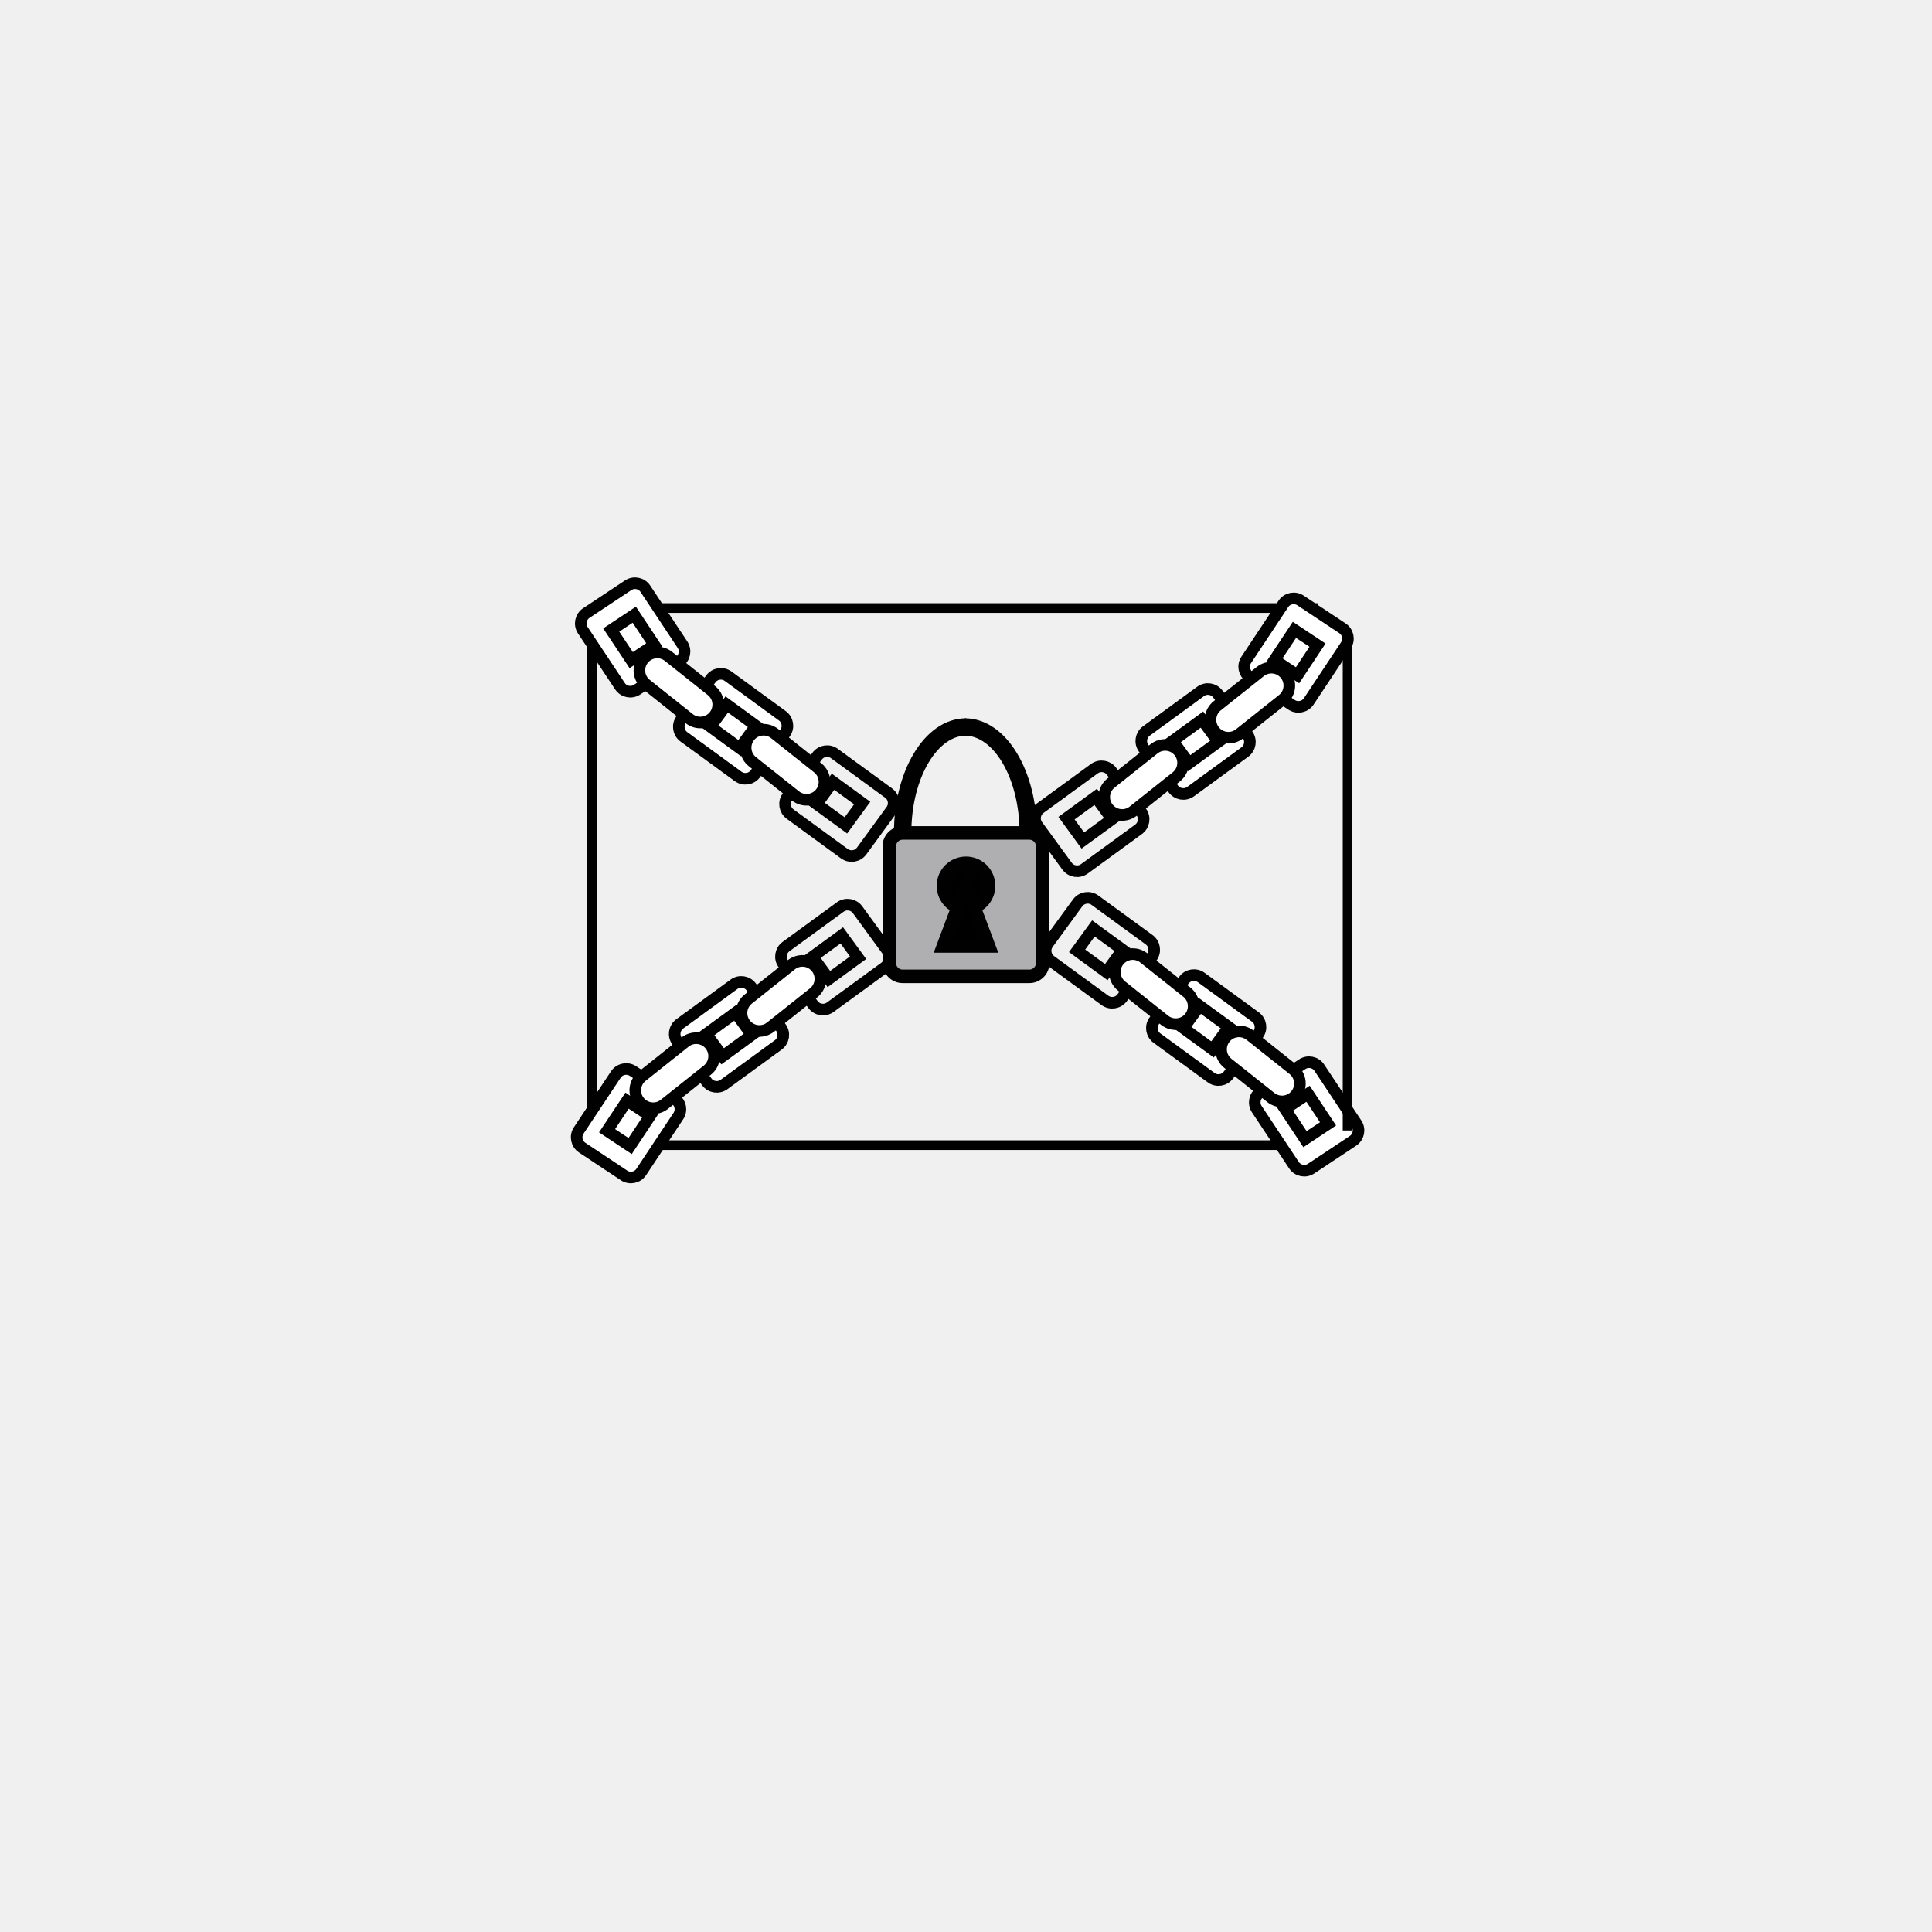
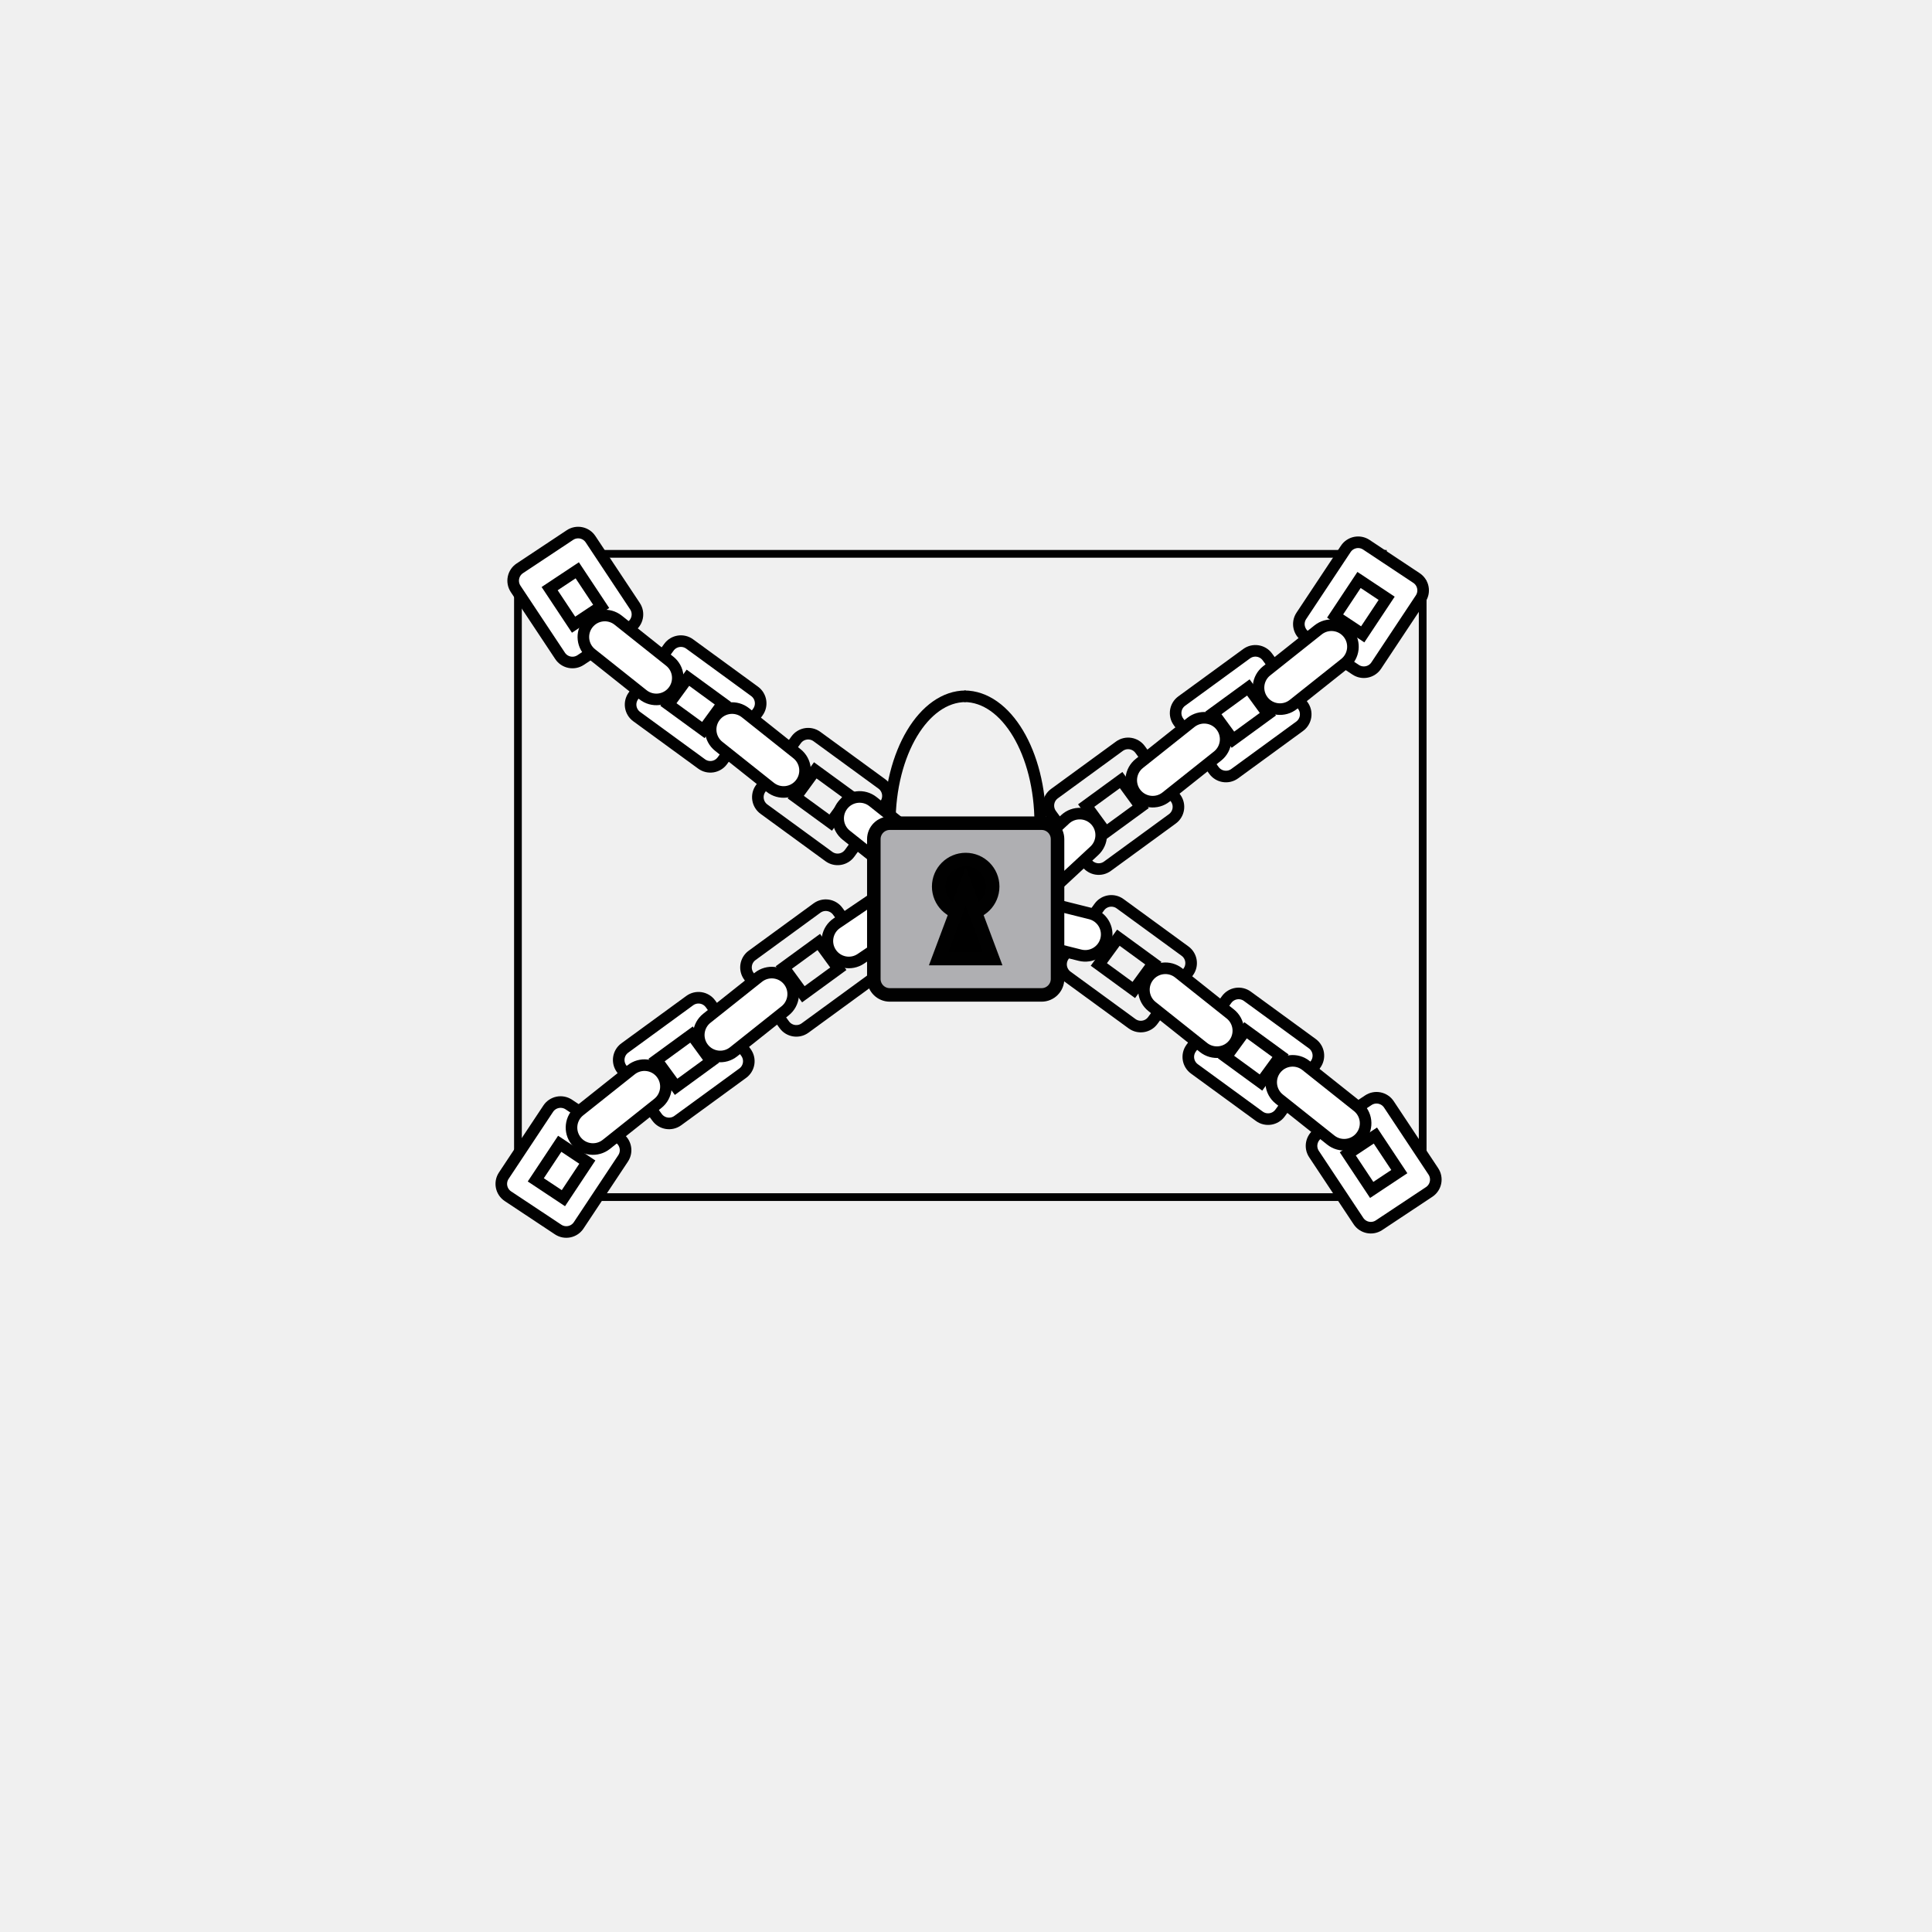
<svg xmlns="http://www.w3.org/2000/svg" version="1.1" id="Layer_2" x="0px" y="0px" width="1000px" height="1000px" viewBox="0 0 1000 1000" style="enable-background:new 0 0 1000 1000;" xml:space="preserve">
  <style type="text/css">

	.st0{fill:#FFFFFF;stroke:#010101;stroke-width:7;stroke-miterlimit:10;}
- 	.st1{fill:none;stroke:#010101;stroke-width:9;stroke-miterlimit:10;}
+ 	.st1{display:none;fill:none;stroke:#010101;stroke-width:5;stroke-miterlimit:10;}
	.st2{fill:#FFFFFF;stroke:#010101;stroke-width:6;stroke-miterlimit:10;}
	.st3{font-family:'MyriadPro-Regular';}
	.st4{display:none;enable-background:new    ;}
- 	.st5{fill:#FFFFFF;stroke:#010101;stroke-width:5;stroke-miterlimit:10;}
- 	.st6{fill:#AFAFB2;stroke:#010101;stroke-width:7;stroke-miterlimit:10;}
+ 	.st5{fill:#AFAFB2;stroke:#010101;stroke-width:7;stroke-miterlimit:10;}
+ 	.st6{fill:#FFFFFF;stroke:#010101;stroke-width:4;stroke-miterlimit:10;}
	.st7{font-size:72;}
	.st8{display:none;fill:#FFFFFF;stroke:#010101;stroke-width:5;stroke-miterlimit:10;}
	.st9{stroke:#010101;stroke-width:7;stroke-miterlimit:10;}
	.st10{fill:none;stroke:#010101;stroke-width:6;stroke-miterlimit:10;}

</style>
  <text transform="matrix(1 0 0 1 461.9832 703.8977)" class="st4 st3 st7">3X</text>
-   <line class="st5" x1="318.047" y1="592.726" x2="681.952" y2="592.726" />
-   <line class="st5" x1="318.047" y1="314.726" x2="681.952" y2="314.726" />
+   <line class="st6" x1="281.916" y1="619.621" x2="717.757" y2="619.621" />
+   <line class="st6" x1="281.916" y1="286.667" x2="717.757" y2="286.667" />
  <polyline class="st8" points="306.5,396.644 499.421,464.705 697.696,404.615 " />
-   <line class="st5" x1="306.5" y1="326.204" x2="306.5" y2="585.129" />
-   <path class="st6" d="M539.698,498.44c0,3.813-3.091,6.903-6.903,6.903h-65.59c-3.813,0-6.903-3.091-6.903-6.903v-60.411  c0-3.813,3.091-6.903,6.903-6.903h65.59c3.813,0,6.903,3.091,6.903,6.903V498.44z" />
-   <path class="st0" d="M467.205,431.125" />
-   <path class="st0" d="M412.309,871.357" />
-   <path class="st1" d="M467.205,431.125c0-30.313,14.668-54.841,32.795-54.841" />
-   <path class="st1" d="M532.216,431.125c0-30.313-14.668-54.841-32.795-54.841" />
-   <circle class="st9" cx="500" cy="458.511" r="11.668" />
-   <polygon class="st9" points="500,458.511 488.332,489.625 511.668,489.625 " />
-   <path class="st10" d="M561.259,449.73c-2.86,2.088-6.873,1.461-8.961-1.4l-15.335-21.016c-2.088-2.861-1.461-6.873,1.399-8.96  l28.061-20.477c2.86-2.087,6.873-1.461,8.96,1.4l15.336,21.015c2.088,2.861,1.461,6.873-1.4,8.961L561.259,449.73z" />
-   <rect x="556.66" y="414.426" transform="matrix(0.5894 0.8078 -0.8078 0.5894 573.8081 -281.4755)" class="st10" width="14.323" height="18.704" />
-   <path class="st2" d="M616.259,409.73c-2.86,2.088-6.873,1.461-8.961-1.4l-15.335-21.016c-2.088-2.861-1.461-6.873,1.399-8.96  l28.061-20.477c2.86-2.087,6.873-1.461,8.96,1.4l15.336,21.015c2.088,2.861,1.461,6.873-1.4,8.961L616.259,409.73z" />
-   <rect x="611.66" y="374.426" transform="matrix(0.5894 0.8078 -0.8078 0.5894 564.0762 -342.3269)" class="st10" width="14.323" height="18.704" />
-   <path class="st2" d="M586.591,419.818c-4.009,3.188-9.843,2.523-13.031-1.485l0,0c-3.188-4.008-2.522-9.843,1.486-13.031  l22.267-17.71c4.009-3.188,9.843-2.523,13.031,1.485l0,0c3.188,4.009,2.523,9.843-1.485,13.031L586.591,419.818z" />
-   <path class="st2" d="M677.421,363.013c-1.957,2.951-5.938,3.756-8.89,1.799l-21.677-14.384c-2.952-1.958-3.757-5.938-1.799-8.889  l19.205-28.945c1.958-2.951,5.938-3.756,8.889-1.798l21.679,14.383c2.951,1.958,3.756,5.938,1.798,8.89L677.421,363.013z" />
-   <rect x="663.652" y="328.434" transform="matrix(0.8332 0.5529 -0.5529 0.8332 298.6378 -314.5754)" class="st10" width="14.322" height="18.703" />
-   <path class="st2" d="M641.591,379.818c-4.009,3.188-9.843,2.523-13.031-1.485l0,0c-3.188-4.008-2.522-9.843,1.486-13.031  l22.267-17.71c4.009-3.188,9.843-2.523,13.031,1.485l0,0c3.188,4.009,2.523,9.843-1.485,13.031L641.591,379.818z" />
-   <path class="st10" d="M437.039,441.865c2.86,2.088,6.873,1.461,8.961-1.4l15.335-21.016c2.088-2.861,1.461-6.873-1.399-8.96  l-28.061-20.477c-2.86-2.087-6.873-1.461-8.96,1.4l-15.336,21.015c-2.088,2.861-1.461,6.873,1.4,8.961L437.039,441.865z" />
-   <rect x="427.315" y="406.561" transform="matrix(-0.5894 0.8078 -0.8078 -0.5894 1026.555 310.0991)" class="st10" width="14.323" height="18.704" />
-   <path class="st2" d="M382.039,401.865c2.86,2.088,6.873,1.461,8.961-1.4l15.335-21.016c2.088-2.861,1.461-6.873-1.399-8.96  l-28.061-20.477c-2.86-2.087-6.873-1.461-8.96,1.4l-15.336,21.015c-2.088,2.861-1.461,6.873,1.4,8.961L382.039,401.865z" />
-   <rect x="372.315" y="366.561" transform="matrix(-0.5894 0.8078 -0.8078 -0.5894 906.8226 290.9506)" class="st10" width="14.323" height="18.704" />
-   <path class="st2" d="M411.707,411.953c4.009,3.188,9.843,2.523,13.031-1.485l0,0c3.188-4.008,2.522-9.843-1.486-13.031  l-22.267-17.71c-4.009-3.188-9.843-2.523-13.031,1.485l0,0c-3.188,4.009-2.523,9.843,1.485,13.031L411.707,411.953z" />
-   <path class="st2" d="M320.877,355.148c1.957,2.951,5.938,3.756,8.89,1.799l21.677-14.384c2.952-1.958,3.757-5.938,1.799-8.889  l-19.205-28.945c-1.958-2.951-5.938-3.756-8.889-1.798l-21.679,14.383c-2.951,1.958-3.756,5.938-1.798,8.89L320.877,355.148z" />
-   <rect x="320.323" y="320.569" transform="matrix(-0.8332 0.5529 -0.5529 -0.8332 782.7751 423.7493)" class="st10" width="14.322" height="18.703" />
-   <path class="st2" d="M356.707,371.953c4.009,3.188,9.843,2.523,13.031-1.485l0,0c3.188-4.008,2.522-9.843-1.486-13.031  l-22.267-17.71c-4.009-3.188-9.843-2.523-13.031,1.485l0,0c-3.188,4.009-2.523,9.843,1.485,13.031L356.707,371.953z" />
-   <path class="st10" d="M566.737,465.938c-2.86-2.088-6.873-1.461-8.961,1.4l-15.335,21.016c-2.088,2.861-1.461,6.873,1.399,8.96  l28.061,20.477c2.86,2.087,6.873,1.461,8.96-1.4l15.336-21.016c2.088-2.861,1.461-6.873-1.4-8.961L566.737,465.938z" />
-   <rect x="562.138" y="482.538" transform="matrix(0.5894 -0.8078 0.8078 0.5894 -163.6249 661.8303)" class="st10" width="14.323" height="18.704" />
-   <path class="st2" d="M621.737,505.938c-2.86-2.088-6.873-1.461-8.961,1.4l-15.335,21.016c-2.088,2.861-1.461,6.873,1.399,8.961  l28.061,20.477c2.86,2.087,6.873,1.461,8.96-1.4l15.336-21.016c2.088-2.861,1.461-6.873-1.4-8.961L621.737,505.938z" />
-   <rect x="617.138" y="522.538" transform="matrix(0.5894 -0.8078 0.8078 0.5894 -173.3528 722.6976)" class="st10" width="14.323" height="18.704" />
-   <path class="st2" d="M592.069,495.85c-4.009-3.188-9.843-2.523-13.031,1.485l0,0c-3.188,4.009-2.522,9.843,1.486,13.03  l22.267,17.711c4.009,3.188,9.843,2.523,13.031-1.484l0,0c3.188-4.01,2.523-9.844-1.485-13.031L592.069,495.85z" />
-   <path class="st2" d="M682.899,552.655c-1.957-2.951-5.938-3.756-8.89-1.799l-21.677,14.385c-2.952,1.958-3.757,5.938-1.799,8.889  l19.205,28.945c1.958,2.951,5.938,3.756,8.889,1.798l21.679-14.384c2.951-1.957,3.756-5.938,1.798-8.889L682.899,552.655z" />
-   <rect x="669.131" y="568.531" transform="matrix(0.8332 -0.5529 0.5529 0.8332 -206.7407 470.3071)" class="st10" width="14.322" height="18.704" />
-   <path class="st2" d="M647.069,535.85c-4.009-3.188-9.843-2.523-13.031,1.485l0,0c-3.188,4.009-2.522,9.843,1.486,13.03  l22.267,17.711c4.009,3.188,9.843,2.523,13.031-1.484l0,0c3.188-4.01,2.523-9.844-1.485-13.031L647.069,535.85z" />
-   <path class="st10" d="M434.911,469.467c2.86-2.088,6.873-1.461,8.961,1.4l15.335,21.016c2.088,2.861,1.461,6.873-1.399,8.961  l-28.061,20.477c-2.86,2.087-6.873,1.461-8.96-1.4l-15.336-21.016c-2.088-2.861-1.461-6.873,1.4-8.961L434.911,469.467z" />
-   <rect x="425.187" y="486.068" transform="matrix(-0.5894 -0.8078 0.8078 -0.5894 286.9923 1136.697)" class="st10" width="14.323" height="18.704" />
-   <path class="st2" d="M379.911,509.467c2.86-2.088,6.873-1.461,8.961,1.4l15.335,21.016c2.088,2.861,1.461,6.873-1.399,8.961  l-28.061,20.477c-2.86,2.087-6.873,1.461-8.96-1.4l-15.336-21.016c-2.088-2.861-1.461-6.873,1.4-8.961L379.911,509.467z" />
-   <rect x="370.187" y="526.067" transform="matrix(-0.5894 -0.8078 0.8078 -0.5894 167.2482 1155.841)" class="st10" width="14.323" height="18.704" />
-   <path class="st2" d="M409.579,499.379c4.009-3.188,9.843-2.523,13.031,1.485l0,0c3.188,4.009,2.522,9.843-1.486,13.03  l-22.267,17.711c-4.009,3.188-9.843,2.523-13.031-1.484l0,0c-3.188-4.01-2.523-9.844,1.485-13.031L409.579,499.379z" />
-   <path class="st2" d="M318.749,556.184c1.957-2.951,5.938-3.756,8.89-1.799l21.677,14.385c2.952,1.958,3.757,5.938,1.799,8.889  l-19.205,28.945c-1.958,2.951-5.938,3.756-8.889,1.798l-21.679-14.384c-2.951-1.957-3.756-5.938-1.798-8.889L318.749,556.184z" />
-   <rect x="318.195" y="572.06" transform="matrix(-0.8332 -0.5529 0.5529 -0.8332 274.9792 1245.76)" class="st10" width="14.322" height="18.704" />
-   <path class="st2" d="M354.579,539.379c4.009-3.188,9.843-2.523,13.031,1.485l0,0c3.188,4.009,2.522,9.843-1.486,13.03  l-22.267,17.711c-4.009,3.188-9.843,2.523-13.031-1.484l0,0c-3.188-4.01-2.523-9.844,1.485-13.031L354.579,539.379z" />
-   <line class="st5" x1="697.5" y1="326.204" x2="697.5" y2="585.129" />
+   <line class="st1" x1="268.086" y1="415.307" x2="513.811" y2="494.14" />
+   <line class="st1" x1="737.812" y1="415.307" x2="492.087" y2="494.14" />
+   <line class="st6" x1="736.378" y1="300.414" x2="736.378" y2="610.524" />
+   <line class="st6" x1="268.086" y1="300.414" x2="268.086" y2="610.524" />
+   <path class="st10" d="M573.205,448.359c-3.426,2.5-8.231,1.75-10.732-1.677l-18.366-25.17c-2.5-3.426-1.749-8.231,1.677-10.731  l33.607-24.524c3.426-2.5,8.231-1.75,10.73,1.677l18.368,25.169c2.5,3.426,1.749,8.231-1.678,10.732L573.205,448.359z" />
+   <rect x="567.697" y="406.075" transform="matrix(0.5895 0.8078 -0.8078 0.5895 573.6666 -294.2043)" class="st10" width="17.154" height="22.402" />
+   <path class="st2" d="M639.077,400.451c-3.426,2.5-8.231,1.75-10.731-1.677l-18.367-25.17c-2.5-3.426-1.749-8.231,1.677-10.731  l33.607-24.524c3.426-2.5,8.231-1.75,10.73,1.677l18.368,25.169c2.5,3.426,1.75,8.231-1.678,10.732L639.077,400.451z" />
+   <rect x="633.57" y="358.169" transform="matrix(0.5894 0.8078 -0.8078 0.5894 562.0448 -367.088)" class="st10" width="17.153" height="22.401" />
+   <path class="st2" d="M603.545,412.534c-4.801,3.819-11.788,3.022-15.607-1.779l0,0c-3.817-4.801-3.021-11.789,1.78-15.606  l26.668-21.211c4.802-3.819,11.789-3.022,15.607,1.778l0,0c3.819,4.801,3.022,11.789-1.779,15.607L603.545,412.534z" />
+   <path class="st2" d="M712.33,344.5c-2.344,3.535-7.112,4.499-10.646,2.154l-25.962-17.228c-3.536-2.345-4.5-7.112-2.155-10.646  l23.002-34.667c2.345-3.534,7.112-4.499,10.646-2.153l25.964,17.227c3.535,2.345,4.499,7.112,2.153,10.647L712.33,344.5z" />
+   <rect x="695.84" y="303.085" transform="matrix(0.8332 0.5529 -0.5529 0.8332 291.2411 -337.0699)" class="st10" width="17.153" height="22.401" />
+   <path class="st2" d="M669.417,364.627c-4.801,3.818-11.788,3.022-15.607-1.779l0,0c-3.817-4.801-3.021-11.788,1.78-15.606  l26.668-21.211c4.802-3.819,11.789-3.022,15.607,1.778l0,0c3.819,4.801,3.022,11.789-1.778,15.607L669.417,364.627z" />
+   <path class="st10" d="M429.023,443.334c3.426,2.501,8.231,1.75,10.732-1.676l18.367-25.17c2.5-3.426,1.75-8.232-1.676-10.732  l-33.607-24.524c-3.426-2.5-8.232-1.75-10.731,1.677l-18.368,25.169c-2.5,3.426-1.75,8.232,1.677,10.732L429.023,443.334z" />
+   <rect x="417.377" y="401.052" transform="matrix(-0.5894 0.8078 -0.8078 -0.5894 1010.05 311.1534)" class="st10" width="17.154" height="22.401" />
+   <path class="st2" d="M363.151,395.427c3.426,2.5,8.232,1.75,10.732-1.677l18.366-25.17c2.501-3.426,1.75-8.232-1.676-10.732  l-33.607-24.524c-3.426-2.5-8.232-1.75-10.731,1.677l-18.367,25.169c-2.501,3.427-1.75,8.232,1.677,10.732L363.151,395.427z" />
+   <rect x="351.505" y="353.144" transform="matrix(-0.5895 0.8078 -0.8078 -0.5895 866.6513 288.2328)" class="st10" width="17.154" height="22.401" />
+   <path class="st2" d="M398.683,407.51c4.801,3.819,11.789,3.022,15.607-1.779l0,0c3.817-4.801,3.021-11.789-1.78-15.607  l-26.668-21.211c-4.801-3.819-11.789-3.022-15.607,1.779l0,0c-3.819,4.801-3.022,11.789,1.779,15.607L398.683,407.51z" />
+   <path class="st2" d="M289.898,339.476c2.344,3.535,7.112,4.499,10.647,2.154l25.962-17.228c3.536-2.345,4.5-7.112,2.154-10.646  L305.66,279.09c-2.345-3.534-7.112-4.499-10.646-2.153l-25.964,17.227c-3.535,2.345-4.499,7.112-2.153,10.647L289.898,339.476z" />
+   <rect x="289.235" y="298.061" transform="matrix(-0.8332 0.5529 -0.5529 -0.8332 716.9568 402.2803)" class="st10" width="17.153" height="22.401" />
+   <path class="st2" d="M332.811,359.603c4.801,3.819,11.789,3.022,15.607-1.779l0,0c3.818-4.801,3.021-11.789-1.78-15.606  l-26.668-21.211c-4.801-3.819-11.789-3.022-15.607,1.778l0,0c-3.819,4.801-3.022,11.789,1.779,15.607L332.811,359.603z" />
+   <path class="st10" d="M579.766,467.771c-3.426-2.501-8.231-1.75-10.732,1.677l-18.366,25.17c-2.5,3.427-1.75,8.232,1.676,10.732  l33.608,24.524c3.426,2.499,8.231,1.75,10.73-1.677l18.368-25.17c2.5-3.427,1.749-8.232-1.678-10.733L579.766,467.771z" />
+   <rect x="574.259" y="487.652" transform="matrix(0.5895 -0.8078 0.8078 0.5895 -163.6927 675.6211)" class="st10" width="17.154" height="22.402" />
+   <path class="st2" d="M645.638,515.678c-3.426-2.501-8.231-1.75-10.732,1.677l-18.366,25.17c-2.5,3.427-1.749,8.231,1.677,10.732  l33.607,24.524c3.426,2.499,8.231,1.75,10.73-1.678l18.368-25.17c2.5-3.427,1.749-8.231-1.678-10.732L645.638,515.678z" />
+   <rect x="640.131" y="535.56" transform="matrix(0.5894 -0.8078 0.8078 0.5894 -175.3359 748.5528)" class="st10" width="17.154" height="22.401" />
+   <path class="st2" d="M610.106,503.596c-4.802-3.819-11.788-3.022-15.607,1.778l0,0c-3.817,4.802-3.021,11.789,1.78,15.606  l26.668,21.212c4.802,3.818,11.789,3.022,15.607-1.778l0,0c3.818-4.802,3.022-11.789-1.779-15.606L610.106,503.596z" />
+   <path class="st2" d="M718.891,571.629c-2.344-3.534-7.112-4.498-10.647-2.154l-25.961,17.229c-3.536,2.345-4.5,7.111-2.154,10.646  l23.001,34.667c2.345,3.535,7.112,4.498,10.646,2.153l25.965-17.228c3.534-2.344,4.498-7.11,2.152-10.646L718.891,571.629z" />
+   <rect x="702.401" y="590.644" transform="matrix(0.8332 -0.5529 0.5529 0.8332 -214.2042 493.4721)" class="st10" width="17.153" height="22.401" />
+   <path class="st2" d="M675.978,551.502c-4.801-3.818-11.788-3.021-15.607,1.779l0,0c-3.817,4.802-3.021,11.789,1.78,15.606  l26.668,21.212c4.802,3.818,11.789,3.022,15.607-1.778l0,0c3.819-4.802,3.022-11.789-1.778-15.606L675.978,551.502z" />
+   <path class="st10" d="M422.882,469.997c3.426-2.5,8.231-1.75,10.732,1.677l18.367,25.17c2.5,3.426,1.75,8.232-1.676,10.732  l-33.607,24.524c-3.426,2.5-8.232,1.75-10.731-1.677l-18.368-25.17c-2.5-3.427-1.75-8.232,1.677-10.732L422.882,469.997z" />
+   <rect x="411.236" y="489.88" transform="matrix(-0.5894 -0.8078 0.8078 -0.5894 262.4713 1135.562)" class="st10" width="17.154" height="22.4" />
+   <path class="st2" d="M357.009,517.905c3.426-2.501,8.232-1.75,10.732,1.678l18.366,25.17c2.501,3.427,1.75,8.231-1.676,10.731  l-33.607,24.524c-3.426,2.5-8.232,1.75-10.731-1.677l-18.367-25.17c-2.501-3.427-1.75-8.231,1.677-10.732L357.009,517.905z" />
+   <rect x="345.363" y="537.786" transform="matrix(-0.5894 -0.8078 0.8078 -0.5894 119.086 1158.497)" class="st10" width="17.154" height="22.401" />
+   <path class="st2" d="M392.542,505.823c4.801-3.818,11.789-3.022,15.607,1.779l0,0c3.817,4.801,3.021,11.788-1.78,15.605  l-26.668,21.212c-4.801,3.819-11.789,3.022-15.607-1.777l0,0c-3.819-4.803-3.022-11.79,1.779-15.607L392.542,505.823z" />
+   <path class="st2" d="M283.757,573.856c2.344-3.534,7.112-4.498,10.647-2.154l25.962,17.229c3.536,2.346,4.5,7.111,2.154,10.646  l-23.001,34.668c-2.345,3.534-7.112,4.498-10.646,2.152l-25.964-17.227c-3.535-2.344-4.499-7.111-2.153-10.646L283.757,573.856z" />
+   <rect x="282.094" y="594.87" transform="matrix(-0.8332 -0.5529 0.5529 -0.8332 197.754 1271.787)" class="st10" width="17.153" height="22.401" />
+   <path class="st2" d="M326.67,553.73c4.801-3.819,11.789-3.022,15.607,1.778l0,0c3.818,4.802,3.021,11.789-1.78,15.606  l-26.668,21.212c-4.801,3.819-11.789,3.022-15.607-1.777l0,0c-3.819-4.803-3.022-11.79,1.779-15.607L326.67,553.73z" />
+   <g>
+     <path class="st2" d="M464.683,453.51c4.801,3.819,11.789,3.022,15.607-1.779l0,0c3.817-4.801,3.021-11.789-1.78-15.607   l-26.668-21.211c-4.801-3.819-11.789-3.022-15.607,1.779l0,0c-3.819,4.801-3.022,11.789,1.779,15.607L464.683,453.51z" />
+   </g>
+   <path class="st2" d="M473.792,477.147c5.079-3.44,6.407-10.347,2.966-15.426l0,0c-3.441-5.077-10.347-6.405-15.425-2.965  l-28.212,19.111c-5.079,3.44-6.406,10.347-2.966,15.426l0,0c3.44,5.079,10.347,6.407,15.426,2.966L473.792,477.147z" />
+   <path class="st2" d="M526.338,447.254c-4.498,4.171-4.763,11.2-0.591,15.697l0,0c4.172,4.497,11.199,4.762,15.697,0.589  l24.984-23.171c4.498-4.172,4.762-11.199,0.591-15.697l0,0c-4.171-4.499-11.199-4.763-15.697-0.591L526.338,447.254z" />
+   <path class="st2" d="M531.353,464.601c-5.951-1.487-11.981,2.131-13.468,8.083l0,0c-1.487,5.951,2.131,11.981,8.083,13.468  l33.059,8.263c5.951,1.488,11.98-2.131,13.468-8.083l0,0c1.489-5.951-2.131-11.982-8.081-13.47L531.353,464.601z" />
+   <g>
+     <path class="st5" d="M547.383,506.698c0,4.566-3.702,8.268-8.268,8.268h-78.556c-4.566,0-8.268-3.701-8.268-8.268v-72.353   c0-4.566,3.702-8.268,8.268-8.268h78.556c4.565,0,8.268,3.702,8.268,8.268V506.698z" />
+     <path class="st0" d="M460.559,426.076" />
+     <path class="st0" d="M412.309,871.357" />
+     <path class="st10" d="M460.559,426.076c0-36.305,17.567-65.682,39.277-65.682" />
+     <path class="st10" d="M538.421,426.076c0-36.305-17.567-65.682-39.277-65.682" />
+     <circle class="st9" cx="499.837" cy="458.876" r="13.974" />
+     <polygon class="st9" points="499.837,458.876 485.863,496.14 513.811,496.14  " />
+   </g>
</svg>
